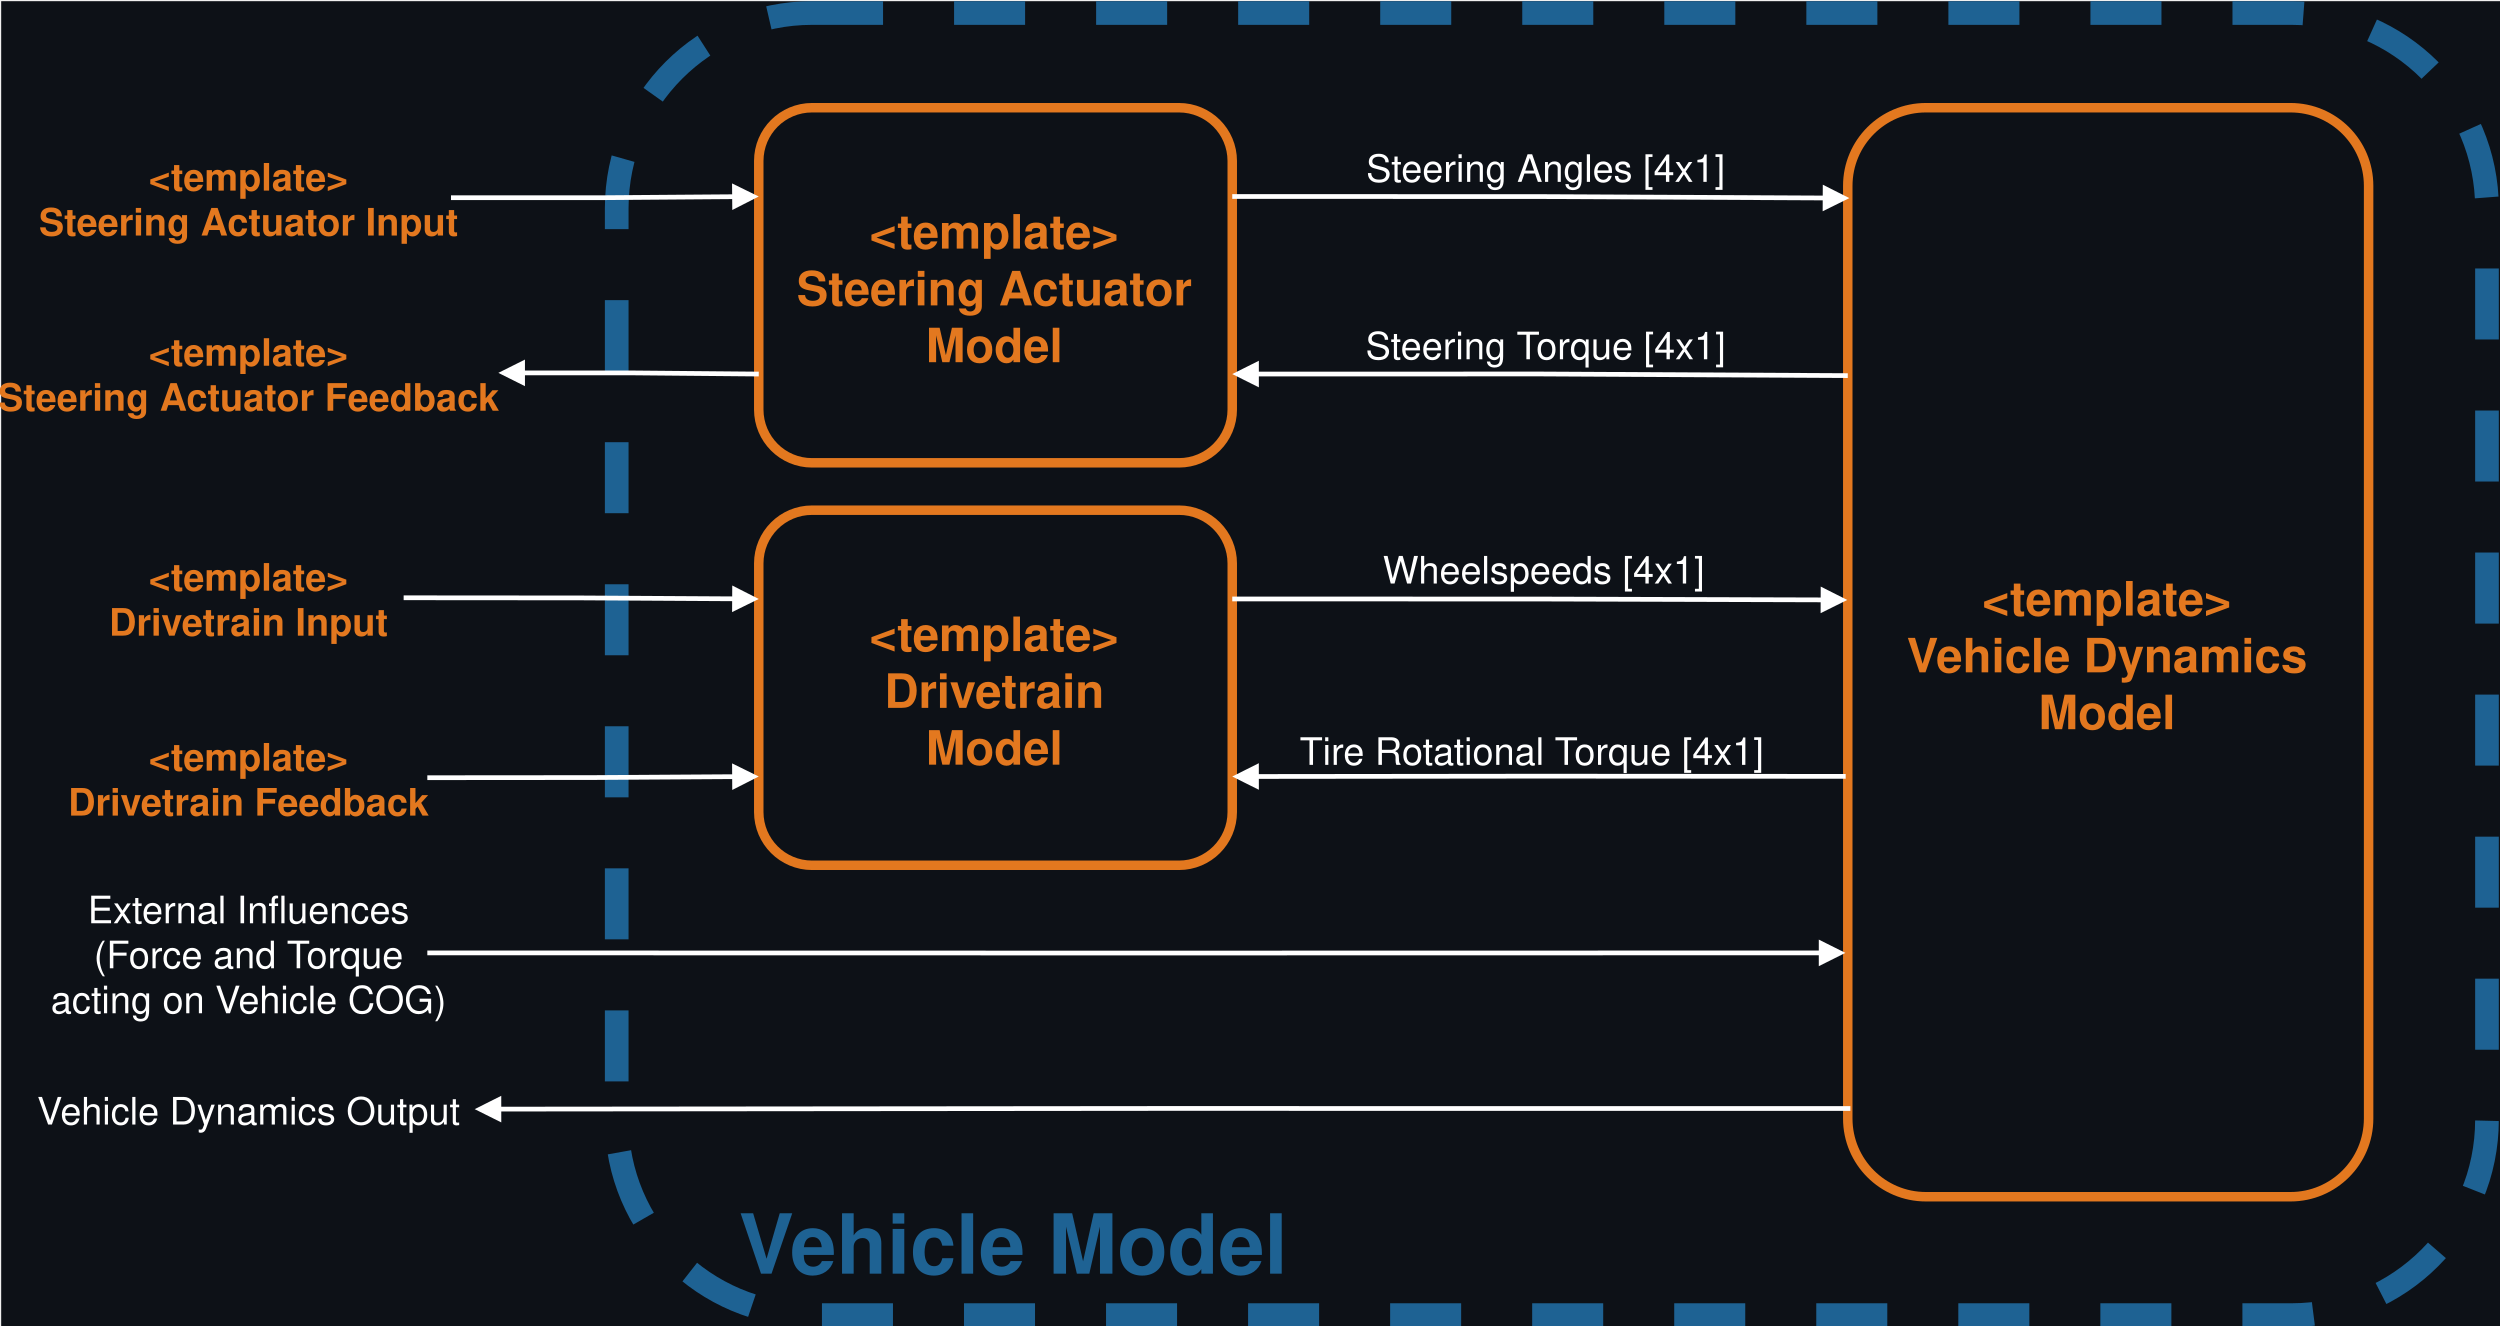
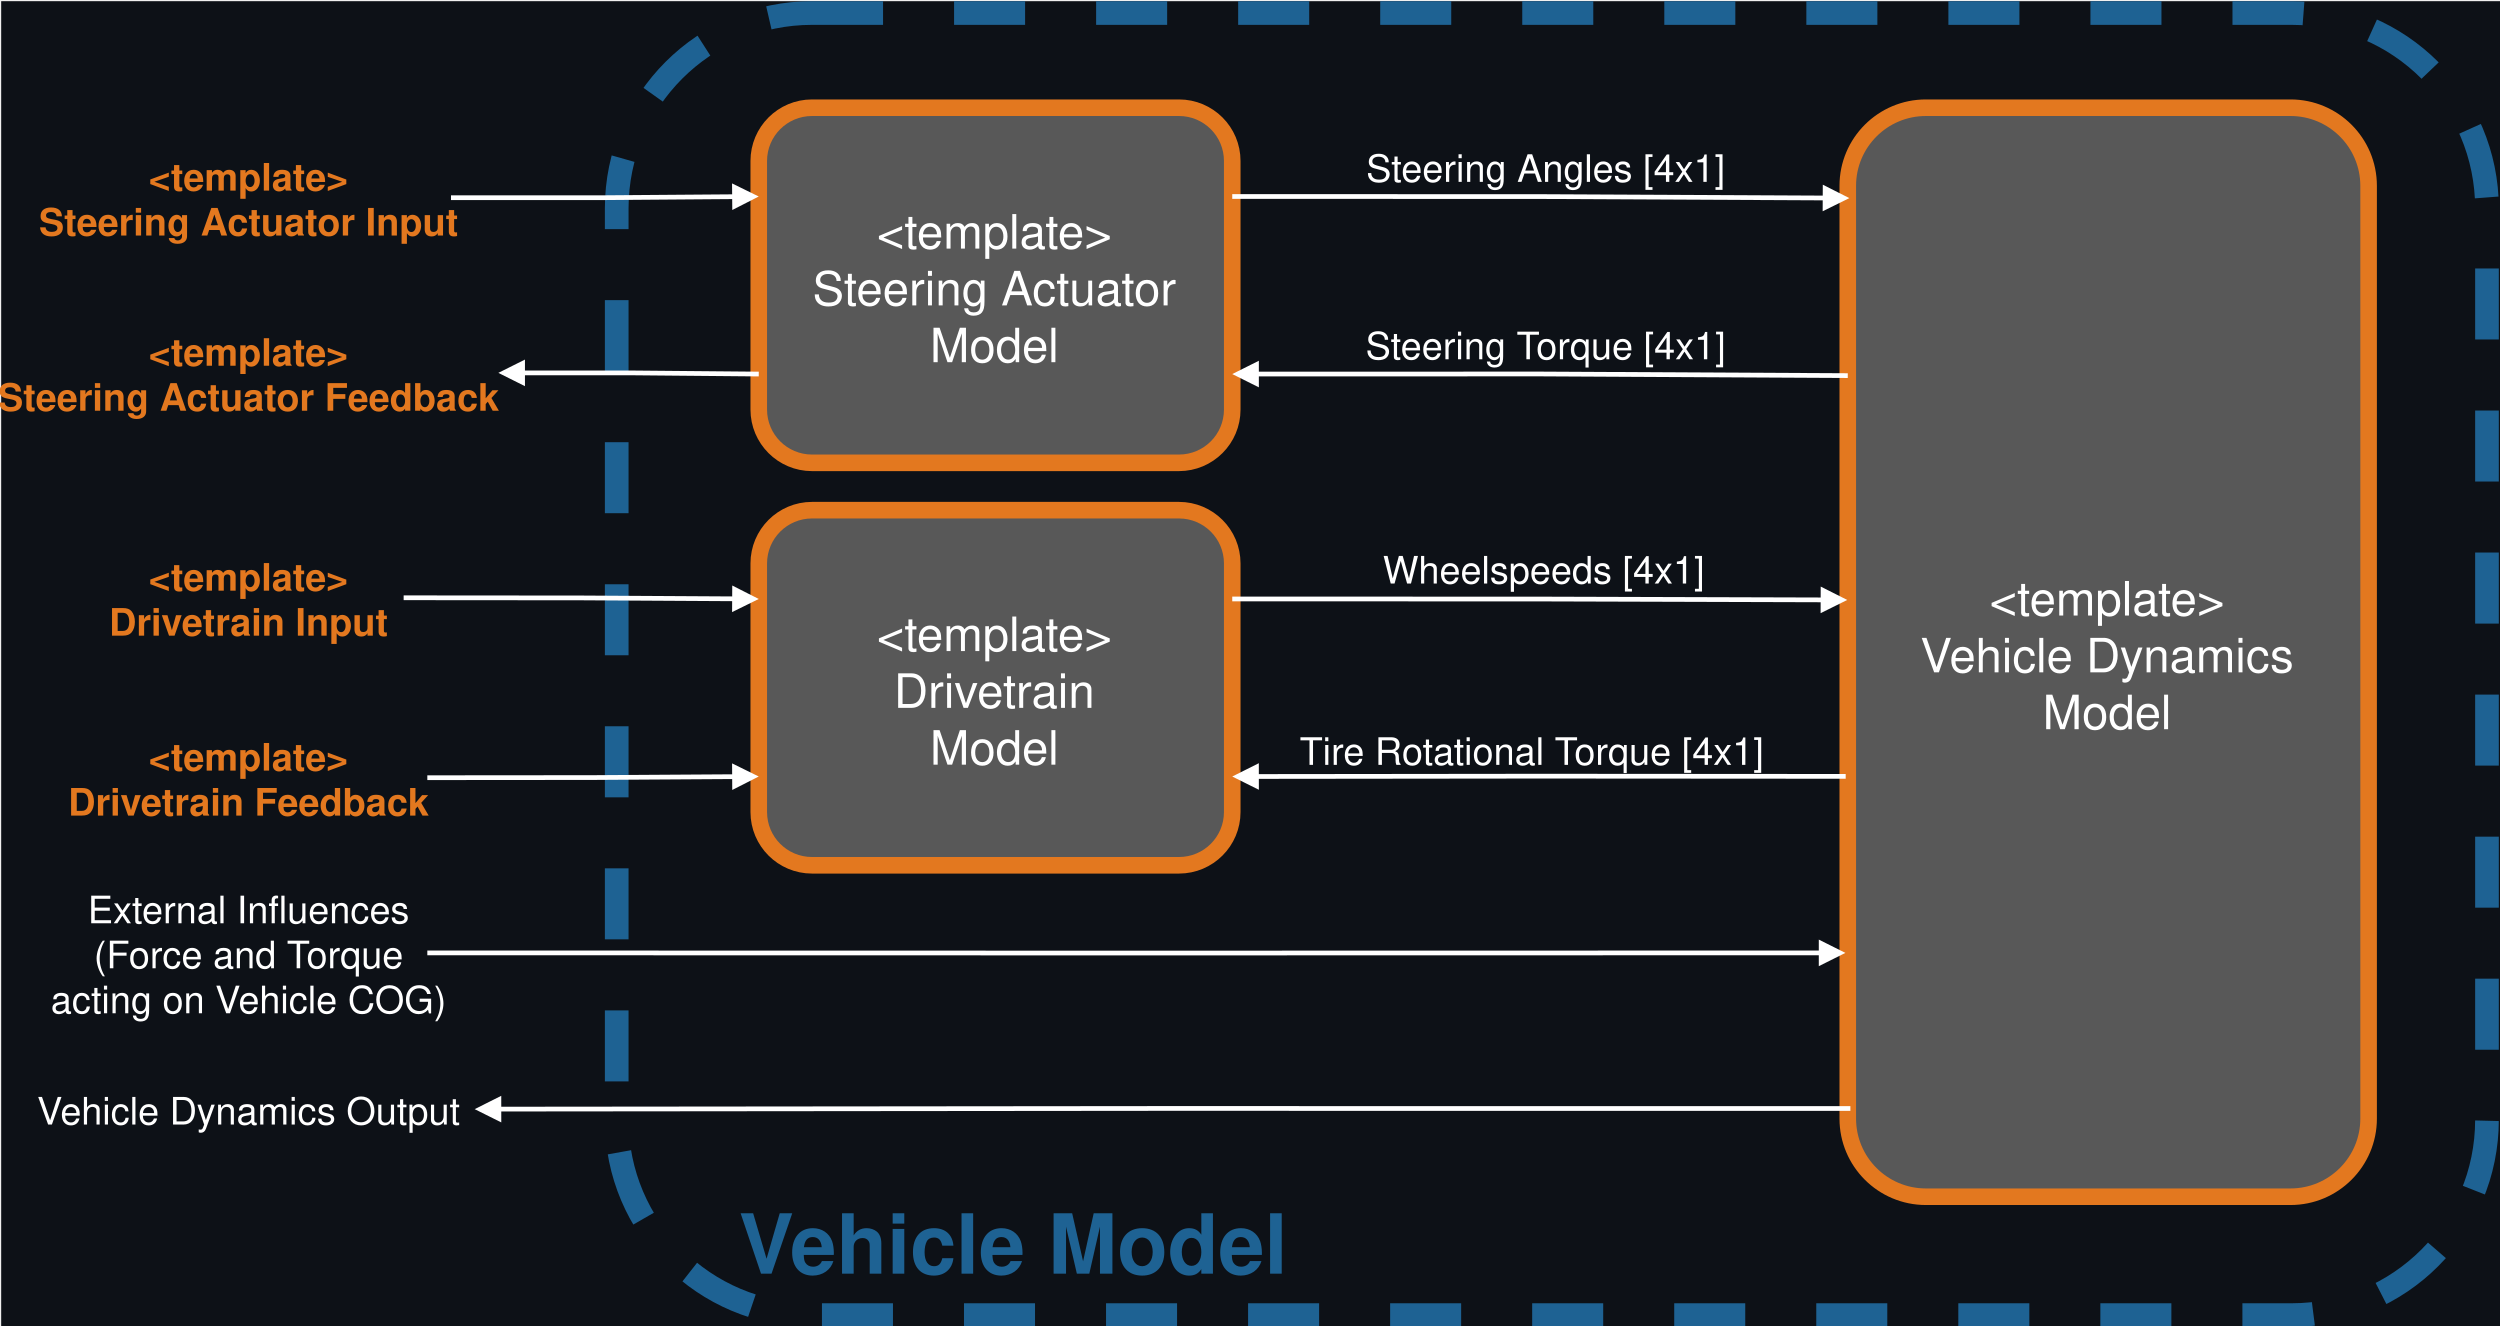
- <svg xmlns="http://www.w3.org/2000/svg" host="65bd71144e" style="background: #0D1117; background-color: light-dark(#0D1117, #dcdfe5);" version="1.1" width="1056px" height="560px" viewBox="-0.5 -0.5 1056 560" content="&lt;mxfile&gt;&lt;diagram name=&quot;Page-1&quot; id=&quot;vedkS36AJNxwYiXB8vUG&quot;&gt;7Vtdc9o4FP01zLQPYWzJsvFjgJB2JzvttNlN92lHsRXwxlisES3pr1/Jlj8kK5QYbGg3vICvJdm65+jcqw8GcLLcXqd4tfidhiQeACvcDuB0AIDtjRz+JSxP0mJZbm6Zp1EobZXhc/SdFAWldROFZK0UZJTGLFqpxoAmCQmYYsNpSr+pxR5orD51heekYfgc4LhpvYtCtsitAEK3uvGORPNF8WgXyS7f4+BxntJNIh84ANCa2rbt5beXuGhM9nS9wCH9VjPBqwGcpJSy/NdyOyGx8G7ht7ze7Jm75YunJGH7VBD3RI2vON7Izv9JFlHAPQEsiWz2nuypcE7WOyLq2wM4fqAJkwBCJK6jOJ7QmKbckNCEyCKFifvDvnKBD7n9K0lZxJ1+GUfzhN+7p4zRJb+xZil9JKYqIV4vykfnxQqAOHfk28hXzYqscBAl87FseWqDyvhJ4ifqYfkKMXlgVYmb7GqKRImmY6WvRS/ItmaSjr4mdElY+sSLyLtoJEEvhkVB928Vxzxf2hY1eiEkjVjyel62XUHLf0h0nyHO/cq5u03/sNdr/Ntt+De42M4uUAP9AXBj4QJGlqsYM04Dd86y/rsCCOGKz4yQlLuHV7wM2AYzDlN194WkAdZepLmC3siembih3Sno4NRQDThmJDUwbhmFYVw8bYaXUSygeUfir0SUMxDqCDRwHY0GqEkDYBloYHdGA7cNDaZpxN2U4ih5Rb89+hCcHH2vDfpVlJg+Jdx3wfo8WaBCeDh+XLT3GL7AAKDjdgWgDQ0Ias4nIc9w5CVN2YLOaYLjq8o6ruARcFRlbihdScz+IYw9SdDwhlFuItuIfZG3xe+/RP0hQPJyupXtZRdPxUXCu/0lK2lZsDDkVa1RaagqZ1dK7Y88BHHviYGdGVXkQVYsvBS5oMgsYho85qZZJHxbyx9qNJpln13jfE03aUB+HFAZTueE7Sgnx5xAZSfrUsLHH9dZNcU1EEhW/Ugj/solW0euRlZP42DeIVmrnidqDQnaD4GjNzZ0fav6ILXt3AmNtjOKl108gPXNqFXPTJJ5zKcQfCCisbO1B2g6mIDBpWUcGDf4nuvVS0JGStbRd3yfNSLotxK9zPqNxuJZir7xN4XjWDxjXE4PdkvdDibuVgBdx8o5knxXZZph0jeOMp/nKDhLMTmQihfAU1q9sIHaBH14WJNumGKKcOesjy3ErJTUC6GptqqpDgLtNfW4Aumet0AC/wCB1Foa9SuHowbJ7xaExOsVIaEqhL+mBBaD/FUCTd7xTy+BmTI5ig66trNTCEtV0wTNQz/QszYKyh/chwJ6eyqg248C2pbvD/3aR2U+dDhqoMrxNMbuK48j5A/BqNEysKrn9iuXxQytNiBuo1TMZz9Rxv0paM0vbmn674b8D9Sz0IfzVU/gauLp9CWexbznFOLZUsiaKec+GWdroSvo07VYIV9NspDdNl3jwqO2ZHm96g88Iaeq5Rc1qoIOoqrcSuFX6DTU9PcMt6gfBjv6JtDIa8dgiPSGnKELu+IwOH36qHLG23eFUaO44x7CcRlsK4rnNXDK9FGQGfX5eR/p5bmtQPLEz1Mjd7m9cfgc2+prBbK5wl5bazQkib/GWmMx6s83KexnSn3K9cNnhOywGbBZx44QqvdQwkNTTeu8AzpwW06RXT2gdzcjNi0GtTv2Yb1PVhvWGA1cLtjLNE4ZHLqeGfaG95e4WGzBXoQ4fXxTbRWDSUm8t4Pj7xJD/YyHK7GsbRKXe3HKJvER9ojt5tJGa3hnhITiTNsrwjrCQBv2DmggXCJxdIRtA8Kvk8cO1jXAnsGmp8Vax1NZBx2/ZbDR6Issf4hqibT2ZscLPYVH2581ew05ZkHSdjJhscJUDznQeC7pCIJkOoH0MlRfI81zwGp5oVMcpq8DiwzAIucIwJ7hMmUXm3+njzTwzCKNNq2Bbst1Sn1aA93OpjWGTe6rLReLfCvvffLAzUlA6idV38yogIC/TRJWKzly9aYshQOWZ8ZUKFV19HXy4frtT6RXkpGaXnUhUQV5+pAow05ubxJ1wO6cOAyBFH3xOX93rmkbDig8d0BiP4ns/GBDUbfzfUFb3xdsqVZIW2FGXndbKs1JnOlQvfVhw36ufLc7mYEaOI4hEzL+gerlMsMvq3/h5ehWf3aEV/8B&lt;/diagram&gt;&lt;/mxfile&gt;">
+ <svg xmlns="http://www.w3.org/2000/svg" host="65bd71144e" style="background: #0D1117; background-color: light-dark(#0D1117, #dcdfe5);" version="1.1" width="1056px" height="560px" viewBox="-0.5 -0.5 1056 560" content="&lt;mxfile&gt;&lt;diagram name=&quot;Page-1&quot; id=&quot;vedkS36AJNxwYiXB8vUG&quot;&gt;7Vtdc9o4FP01zLQPYWzJsvFjgNB2pzvttNlN92lHsRXwxlisES3pr1/Jlj8kC0oMNrQb8hB0LcmSztG5Vx8M4GS5fZPi1eJ3GpJ4AKxwO4DTAQC2N3L4P2F5khbLcnPLPI1CaasMn6PvpMgorZsoJGslI6M0ZtFKNQY0SUjAFBtOU/pNzfZAY/WtKzwnDcPnAMdN610UskVuBRC61YO3JJovile7SHb5HgeP85RuEvnCAYDW1LZtL3+8xEVlsqfrBQ7pt5oJ3gzgJKWU5d+W2wmJxegW45aXm+14WjY8JQk7pIB4Jkp8xfFGdv5PsogCPhLAkshm7WRPxeBkvSOivD2A4weaMAkgRCIdxfGExjTlhoQmRGYpTHw87BsX+JDbv5KURXzQr+NonvBn95QxuuQP1iylj8RUJMTrRfnqPFsBEOeObI1sapZlhYMomY9lzVMbVMZPEj9RDssmxOSBVTneZ6kpEjmaAyvHWvSCbGsmOdBvCF0Slj7xLPIpGknQi2lR0P1bxTHPl7ZFjV4ISSOWvJ6XdVfQ8i8S3R3EuV85d7fpH/Z6jX+7Df8GV9vZFWqgPwBuLIaAkeUqxozTwJ2zrP+uAEIMxWdGSMqHhxe8DtgGMw5T9fSZpAGWRhpeDxqJvyZzZtnHRJAb6I3sWYMTXg3agANHUgPtllEYxgVPZ3gZxQKftyT+SkQ+jVUn4oLraFxATS4Ay8AFuzMuuG24ME0jPkwpjpIXChxJAQjOTgGvDQUqfzF9SvjYBesLpoKK4/Egcg0/YCIDA4qO2xWKNjTAqCFAQh7wyCRN2YLOaYLjm8o6rjASmFR53lO6ksD9Qxh7ksjhDaPcRLYR+yIfi+9/ifJDgGRyupX1ZYmnIpHwbn/JcloWLAx5UWtUGqrCWUop/ZF7JD56YnZnRhV5kGULr0VoKAKNmAaPuWkWibGthRMmgu3kyZpu0oD82L8ynM4J25NPTjyByl7WpYRPQq64asRrIJAs+pFGvMklW0euRlZP42DeIVmqHjZqFQnaD4GjVzZ0fav6ILXufBAadWcUL7t4BOub/qseqCTzmK8o+EREY2drD9B0MAGDa8s4Md7jey5az/EbKVlH3/F96R5WopdZv9FYvEsROd5SOI7FO8blamF/yLyHifsVQNexcskk26qsOkz6xlHmyx4FZykmR1LxCnhKrVc2UKugDw9r0g1TTG7ukvWxhZiVknolNNVWNdVBoL2mnlYg3csWSOAfIZBaTaN+5XDUIPndgpB4vSIkVIXw15TAYpK/SKBpdPzzS2CmTI6ig67t7BXCUtU0QfPQD/SsjYLyF/ehgN6BCuj2o4C25ftDv/ZRmQ8djhqoYjyNsYfK4wj5QzBq1Ays6r39ymWxQqtNiNsoFYvaT5Tx8RS05olbmv67If8D9Sz04XLVE7iaeDp9iWex7jmHeLYUsmbIeUjE2VroCvp0LVbIV4MsZLcN17jwqDVZXq/6A8/IqWr7RfWqoAOvKk9WeAqdh5r+ge4W9cNgRz8TGnntGAyRXpEzdGFXHAbnDx9VzniH7jBqFHfcYzgunW1F8bwETpk+CzKjvj7vI7y8tB1IHvh5qucuzziOX2Nbfe1ANnfYa3uNhiDx19hrLGb95QaF/Sypz7l/uEPIjlsBm3XsBK76ACU8NtS0LtuhA7flEtnVHXp3K2LTZlC7WyDWu2S1YY3ZwOWCPU/jlMmh65nhjtHhEheLI9irEKePr6qjYjApifd6oF8j2kXDw0+JoX7bw5VY1g6Jy7M45ZD4BGfEdnNrozW8M0JCccXtBWEdYaBNewc0EC6RODnCtgHhl8VjB/sa4EBn09NmreOprIOO39LZaPRFlj9EtUBaa9npXE8xou1vnb24HLMgaSeZsNhhqrscaLyXdAJBMt1Aeh6qL55mF7BaXOgUd+vrwCIDsMg5AbAXuE3ZxeHf+T0NvDBPoy1roNtyn1Jf1kC3s2WN4ZD7ZsvFIj/Ke5c8cHMSkPp11VczKiDgrUnCaidH7t6UuXDA8siYCqWq7r9OPrx5/RPplWSkplddSFRBnj4kynCS25tEHXE6Jy5DIEVffM7fvXvahgsKuy5IHCaRnV9sKMp2fi5o6+eCLdUKaTvMyOvuSKW5iDPdrLc+bNjPFe92JzNQA8cxRELG31M9X2Z4svpRXo5u9dtHePMf&lt;/diagram&gt;&lt;/mxfile&gt;">
  <defs />
  <rect fill="#0D1117" width="100%" height="100%" x="0" y="0" style="fill: light-dark(rgb(13, 17, 23), rgb(220, 223, 229));" />
  <g>
    <g>
      <rect x="260" y="5" width="790" height="550" rx="82.5" ry="82.5" fill="none" stroke="#1e6293" stroke-width="10" stroke-dasharray="30 30" pointer-events="all" style="stroke: light-dark(rgb(30, 98, 147), rgb(114, 172, 214));" />
    </g>
    <g>
      <g fill="#1E6293" font-family="&quot;Helvetica&quot;" font-weight="bold" font-size="35px" style="fill: light-dark(rgb(30, 98, 147), rgb(114, 172, 214));">
        <text x="311.5" y="537.5">
                    Vehicle Model
                </text>
      </g>
    </g>
    <g>
-       <rect x="320" y="45" width="200" height="150" rx="22.5" ry="22.5" fill="none" stroke="#e3781f" stroke-width="4" pointer-events="all" style="stroke: light-dark(rgb(227, 120, 31), rgb(198, 106, 30));" />
-     </g>
-     <g>
-       <g fill="#E3781F" font-family="&quot;Helvetica&quot;" font-weight="bold" text-anchor="middle" font-size="20px" style="fill: light-dark(rgb(227, 120, 31), rgb(198, 106, 30));">
+       <rect x="320" y="45" width="200" height="150" rx="22.5" ry="22.5" fill="#585858" stroke="#e3781f" stroke-width="7" pointer-events="all" style="fill: light-dark(rgb(88, 88, 88), rgb(161, 161, 161)); stroke: light-dark(rgb(227, 120, 31), rgb(198, 106, 30));" />
+     </g>
+     <g>
+       <g fill="#FFFFFF" font-family="&quot;Helvetica&quot;" text-anchor="middle" font-size="20px" style="fill: light-dark(rgb(255, 255, 255), rgb(18, 18, 18));">
        <text x="419.5" y="104.5">
                    &lt;template&gt;
                </text>
        <text x="419.5" y="128.5">
                    Steering Actuator
                </text>
        <text x="419.5" y="152.5">
                    Model
                </text>
      </g>
    </g>
    <g>
-       <rect x="320" y="215" width="200" height="150" rx="22.5" ry="22.5" fill="none" stroke="#e3781f" stroke-width="4" pointer-events="all" style="stroke: light-dark(rgb(227, 120, 31), rgb(198, 106, 30));" />
-     </g>
-     <g>
-       <g fill="#E3781F" font-family="&quot;Helvetica&quot;" font-weight="bold" text-anchor="middle" font-size="20px" style="fill: light-dark(rgb(227, 120, 31), rgb(198, 106, 30));">
+       <rect x="320" y="215" width="200" height="150" rx="22.5" ry="22.5" fill="#585858" stroke="#e3781f" stroke-width="7" pointer-events="all" style="fill: light-dark(rgb(88, 88, 88), rgb(161, 161, 161)); stroke: light-dark(rgb(227, 120, 31), rgb(198, 106, 30));" />
+     </g>
+     <g>
+       <g fill="#FFFFFF" font-family="&quot;Helvetica&quot;" text-anchor="middle" font-size="20px" style="fill: light-dark(rgb(255, 255, 255), rgb(18, 18, 18));">
        <text x="419.5" y="274.5">
                    &lt;template&gt;
                </text>
        <text x="419.5" y="298.5">
                    Drivetrain
                </text>
        <text x="419.5" y="322.5">
                    Model
                </text>
      </g>
    </g>
    <g>
-       <rect x="780" y="45" width="220" height="460" rx="33" ry="33" fill="none" stroke="#e3781f" stroke-width="4" pointer-events="all" style="stroke: light-dark(rgb(227, 120, 31), rgb(198, 106, 30));" />
-     </g>
-     <g>
-       <g fill="#E3781F" font-family="&quot;Helvetica&quot;" font-weight="bold" text-anchor="middle" font-size="20px" style="fill: light-dark(rgb(227, 120, 31), rgb(198, 106, 30));">
+       <rect x="780" y="45" width="220" height="460" rx="33" ry="33" fill="#585858" stroke="#e3781f" stroke-width="7" pointer-events="all" style="fill: light-dark(rgb(88, 88, 88), rgb(161, 161, 161)); stroke: light-dark(rgb(227, 120, 31), rgb(198, 106, 30));" />
+     </g>
+     <g>
+       <g fill="#FFFFFF" font-family="&quot;Helvetica&quot;" text-anchor="middle" font-size="20px" style="fill: light-dark(rgb(255, 255, 255), rgb(18, 18, 18));">
        <text x="889.5" y="259.5">
                    &lt;template&gt;
                </text>
        <text x="889.5" y="283.5">
                    Vehicle Dynamics
                </text>
        <text x="889.5" y="307.5">
                    Model
                </text>
      </g>
    </g>
    <g>
      <path d="M 520 82.5 L 650 82.53 L 770.42 83.13" fill="none" stroke="#ffffff" stroke-width="2" stroke-miterlimit="10" pointer-events="stroke" style="stroke: light-dark(rgb(255, 255, 255), rgb(18, 18, 18));" />
      <path d="M 778.42 83.17 L 770.4 87.13 L 770.44 79.13 Z" fill="#ffffff" stroke="#ffffff" stroke-width="2" stroke-miterlimit="10" pointer-events="all" style="fill: light-dark(rgb(255, 255, 255), rgb(18, 18, 18)); stroke: light-dark(rgb(255, 255, 255), rgb(18, 18, 18));" />
    </g>
    <g>
      <g fill="#FFFFFF" font-family="&quot;Helvetica&quot;" text-anchor="middle" font-size="16px" style="fill: light-dark(rgb(255, 255, 255), rgb(18, 18, 18));">
        <text x="652.38" y="76.31">
                    Steering Angles [4x1]
                </text>
      </g>
    </g>
    <g>
      <path d="M 520 252.5 L 650 252.53 L 769.54 252.89" fill="none" stroke="#ffffff" stroke-width="2" stroke-miterlimit="10" pointer-events="stroke" style="stroke: light-dark(rgb(255, 255, 255), rgb(18, 18, 18));" />
      <path d="M 777.54 252.91 L 769.53 256.89 L 769.56 248.89 Z" fill="#ffffff" stroke="#ffffff" stroke-width="2" stroke-miterlimit="10" pointer-events="all" style="fill: light-dark(rgb(255, 255, 255), rgb(18, 18, 18)); stroke: light-dark(rgb(255, 255, 255), rgb(18, 18, 18));" />
    </g>
    <g>
      <g fill="#FFFFFF" font-family="&quot;Helvetica&quot;" text-anchor="middle" font-size="16px" style="fill: light-dark(rgb(255, 255, 255), rgb(18, 18, 18));">
        <text x="651.56" y="245.98">
                    Wheelspeeds [4x1]
                </text>
      </g>
    </g>
    <g>
      <path d="M 779.12 327.44 L 650 327.35 L 530.24 327.49" fill="none" stroke="#ffffff" stroke-width="2" stroke-miterlimit="10" pointer-events="stroke" style="stroke: light-dark(rgb(255, 255, 255), rgb(18, 18, 18));" />
      <path d="M 522.24 327.5 L 530.23 323.49 L 530.24 331.49 Z" fill="#ffffff" stroke="#ffffff" stroke-width="2" stroke-miterlimit="10" pointer-events="all" style="fill: light-dark(rgb(255, 255, 255), rgb(18, 18, 18)); stroke: light-dark(rgb(255, 255, 255), rgb(18, 18, 18));" />
    </g>
    <g>
      <g fill="#FFFFFF" font-family="&quot;Helvetica&quot;" text-anchor="middle" font-size="16px" style="fill: light-dark(rgb(255, 255, 255), rgb(18, 18, 18));">
        <text x="646.5" y="322.57">
                    Tire Rotational Torque [4x1]
                </text>
      </g>
    </g>
    <g>
      <path d="M 180 402 L 479.53 402.06 L 768.76 402" fill="none" stroke="#ffffff" stroke-width="2" stroke-miterlimit="10" pointer-events="stroke" style="stroke: light-dark(rgb(255, 255, 255), rgb(18, 18, 18));" />
      <path d="M 776.76 402 L 768.76 406 L 768.76 398 Z" fill="#ffffff" stroke="#ffffff" stroke-width="2" stroke-miterlimit="10" pointer-events="all" style="fill: light-dark(rgb(255, 255, 255), rgb(18, 18, 18)); stroke: light-dark(rgb(255, 255, 255), rgb(18, 18, 18));" />
    </g>
    <g>
      <path d="M 190 83 L 255.06 83 L 309.76 82.58" fill="none" stroke="#ffffff" stroke-width="2" stroke-miterlimit="10" pointer-events="stroke" style="stroke: light-dark(rgb(255, 255, 255), rgb(18, 18, 18));" />
      <path d="M 317.76 82.52 L 309.8 86.58 L 309.73 78.58 Z" fill="#ffffff" stroke="#ffffff" stroke-width="2" stroke-miterlimit="10" pointer-events="all" style="fill: light-dark(rgb(255, 255, 255), rgb(18, 18, 18)); stroke: light-dark(rgb(255, 255, 255), rgb(18, 18, 18));" />
    </g>
    <g>
      <path d="M 530.24 157.5 L 650 157.47 L 780 158.16" fill="none" stroke="#ffffff" stroke-width="2" stroke-miterlimit="10" pointer-events="stroke" style="stroke: light-dark(rgb(255, 255, 255), rgb(18, 18, 18));" />
      <path d="M 522.24 157.5 L 530.24 153.5 L 530.24 161.5 Z" fill="#ffffff" stroke="#ffffff" stroke-width="2" stroke-miterlimit="10" pointer-events="all" style="fill: light-dark(rgb(255, 255, 255), rgb(18, 18, 18)); stroke: light-dark(rgb(255, 255, 255), rgb(18, 18, 18));" />
    </g>
    <g>
      <g fill="#FFFFFF" font-family="&quot;Helvetica&quot;" text-anchor="middle" font-size="16px" style="fill: light-dark(rgb(255, 255, 255), rgb(18, 18, 18));">
        <text x="652.38" y="151.26">
                    Steering Torque [4x1]
                </text>
      </g>
    </g>
    <g>
      <path d="M 220.24 157 L 265.06 157 L 320 157.5" fill="none" stroke="#ffffff" stroke-width="2" stroke-miterlimit="10" pointer-events="stroke" style="stroke: light-dark(rgb(255, 255, 255), rgb(18, 18, 18));" />
      <path d="M 212.24 157 L 220.24 153 L 220.24 161 Z" fill="#ffffff" stroke="#ffffff" stroke-width="2" stroke-miterlimit="10" pointer-events="all" style="fill: light-dark(rgb(255, 255, 255), rgb(18, 18, 18)); stroke: light-dark(rgb(255, 255, 255), rgb(18, 18, 18));" />
    </g>
    <g>
      <rect x="20" y="63" width="170" height="40" fill="none" stroke="none" pointer-events="all" />
    </g>
    <g>
      <g fill="#E3781F" font-family="&quot;Helvetica&quot;" font-weight="bold" text-anchor="middle" font-size="16px" style="fill: light-dark(rgb(227, 120, 31), rgb(255, 255, 255));">
        <text x="104.5" y="80">
                    &lt;template&gt;
                </text>
        <text x="104.5" y="99">
                    Steering Actuator Input
                </text>
      </g>
    </g>
    <g>
      <rect x="0" y="137" width="210" height="40" fill="none" stroke="none" pointer-events="all" />
    </g>
    <g>
      <g fill="#E3781F" font-family="&quot;Helvetica&quot;" font-weight="bold" text-anchor="middle" font-size="16px" style="fill: light-dark(rgb(227, 120, 31), rgb(255, 255, 255));">
        <text x="104.5" y="154">
                    &lt;template&gt;
                </text>
        <text x="104.5" y="173">
                    Steering Actuator Feedback
                </text>
      </g>
    </g>
    <g>
      <path d="M 170 252 L 245.06 252.06 L 309.76 252.44" fill="none" stroke="#ffffff" stroke-width="2" stroke-miterlimit="10" pointer-events="stroke" style="stroke: light-dark(rgb(255, 255, 255), rgb(18, 18, 18));" />
      <path d="M 317.76 252.49 L 309.74 256.44 L 309.79 248.44 Z" fill="#ffffff" stroke="#ffffff" stroke-width="2" stroke-miterlimit="10" pointer-events="all" style="fill: light-dark(rgb(255, 255, 255), rgb(18, 18, 18)); stroke: light-dark(rgb(255, 255, 255), rgb(18, 18, 18));" />
    </g>
    <g>
      <rect x="40" y="229" width="130" height="46" fill="none" stroke="none" pointer-events="all" />
    </g>
    <g>
      <g fill="#E3781F" font-family="&quot;Helvetica&quot;" font-weight="bold" text-anchor="middle" font-size="16px" style="fill: light-dark(rgb(227, 120, 31), rgb(255, 255, 255));">
        <text x="104.5" y="249">
                    &lt;template&gt;
                </text>
        <text x="104.5" y="268">
                    Drivetrain Input
                </text>
      </g>
    </g>
    <g>
      <rect x="30" y="301" width="150" height="54" fill="none" stroke="none" pointer-events="all" />
    </g>
    <g>
      <g fill="#E3781F" font-family="&quot;Helvetica&quot;" font-weight="bold" text-anchor="middle" font-size="16px" style="fill: light-dark(rgb(227, 120, 31), rgb(255, 255, 255));">
        <text x="104.5" y="325">
                    &lt;template&gt;
                </text>
        <text x="104.5" y="344">
                    Drivetrain Feedback
                </text>
      </g>
    </g>
    <g>
      <path d="M 180 328 L 250 327.94 L 309.76 327.56" fill="none" stroke="#ffffff" stroke-width="2" stroke-miterlimit="10" pointer-events="stroke" style="stroke: light-dark(rgb(255, 255, 255), rgb(18, 18, 18));" />
      <path d="M 317.76 327.51 L 309.79 331.56 L 309.74 323.56 Z" fill="#ffffff" stroke="#ffffff" stroke-width="2" stroke-miterlimit="10" pointer-events="all" style="fill: light-dark(rgb(255, 255, 255), rgb(18, 18, 18)); stroke: light-dark(rgb(255, 255, 255), rgb(18, 18, 18));" />
    </g>
    <g>
      <rect x="30" y="375" width="150" height="54" fill="none" stroke="none" pointer-events="all" />
    </g>
    <g>
      <g fill="#FFFFFF" font-family="&quot;Helvetica&quot;" text-anchor="middle" font-size="16px" style="fill: light-dark(rgb(255, 255, 255), rgb(255, 255, 255));">
        <text x="104.5" y="389.5">
                    External Influences
                </text>
        <text x="104.5" y="408.5">
                    (Force and Torque
                </text>
        <text x="104.5" y="427.5">
                    acting on Vehicle COG)
                </text>
      </g>
    </g>
    <g>
      <path d="M 781.1 467.74 L 490 467.71 L 210.24 467.99" fill="none" stroke="#ffffff" stroke-width="2" stroke-miterlimit="10" pointer-events="stroke" style="stroke: light-dark(rgb(255, 255, 255), rgb(18, 18, 18));" />
      <path d="M 202.24 468 L 210.23 463.99 L 210.24 471.99 Z" fill="#ffffff" stroke="#ffffff" stroke-width="2" stroke-miterlimit="10" pointer-events="all" style="fill: light-dark(rgb(255, 255, 255), rgb(18, 18, 18)); stroke: light-dark(rgb(255, 255, 255), rgb(18, 18, 18));" />
    </g>
    <g>
      <rect x="10" y="441" width="190" height="54" fill="none" stroke="none" pointer-events="all" />
    </g>
    <g>
      <g fill="#FFFFFF" font-family="&quot;Helvetica&quot;" text-anchor="middle" font-size="16px" style="fill: light-dark(rgb(255, 255, 255), rgb(255, 255, 255));">
        <text x="104.5" y="474.5">
                    Vehicle Dynamics Output
                </text>
      </g>
    </g>
  </g>
</svg>
